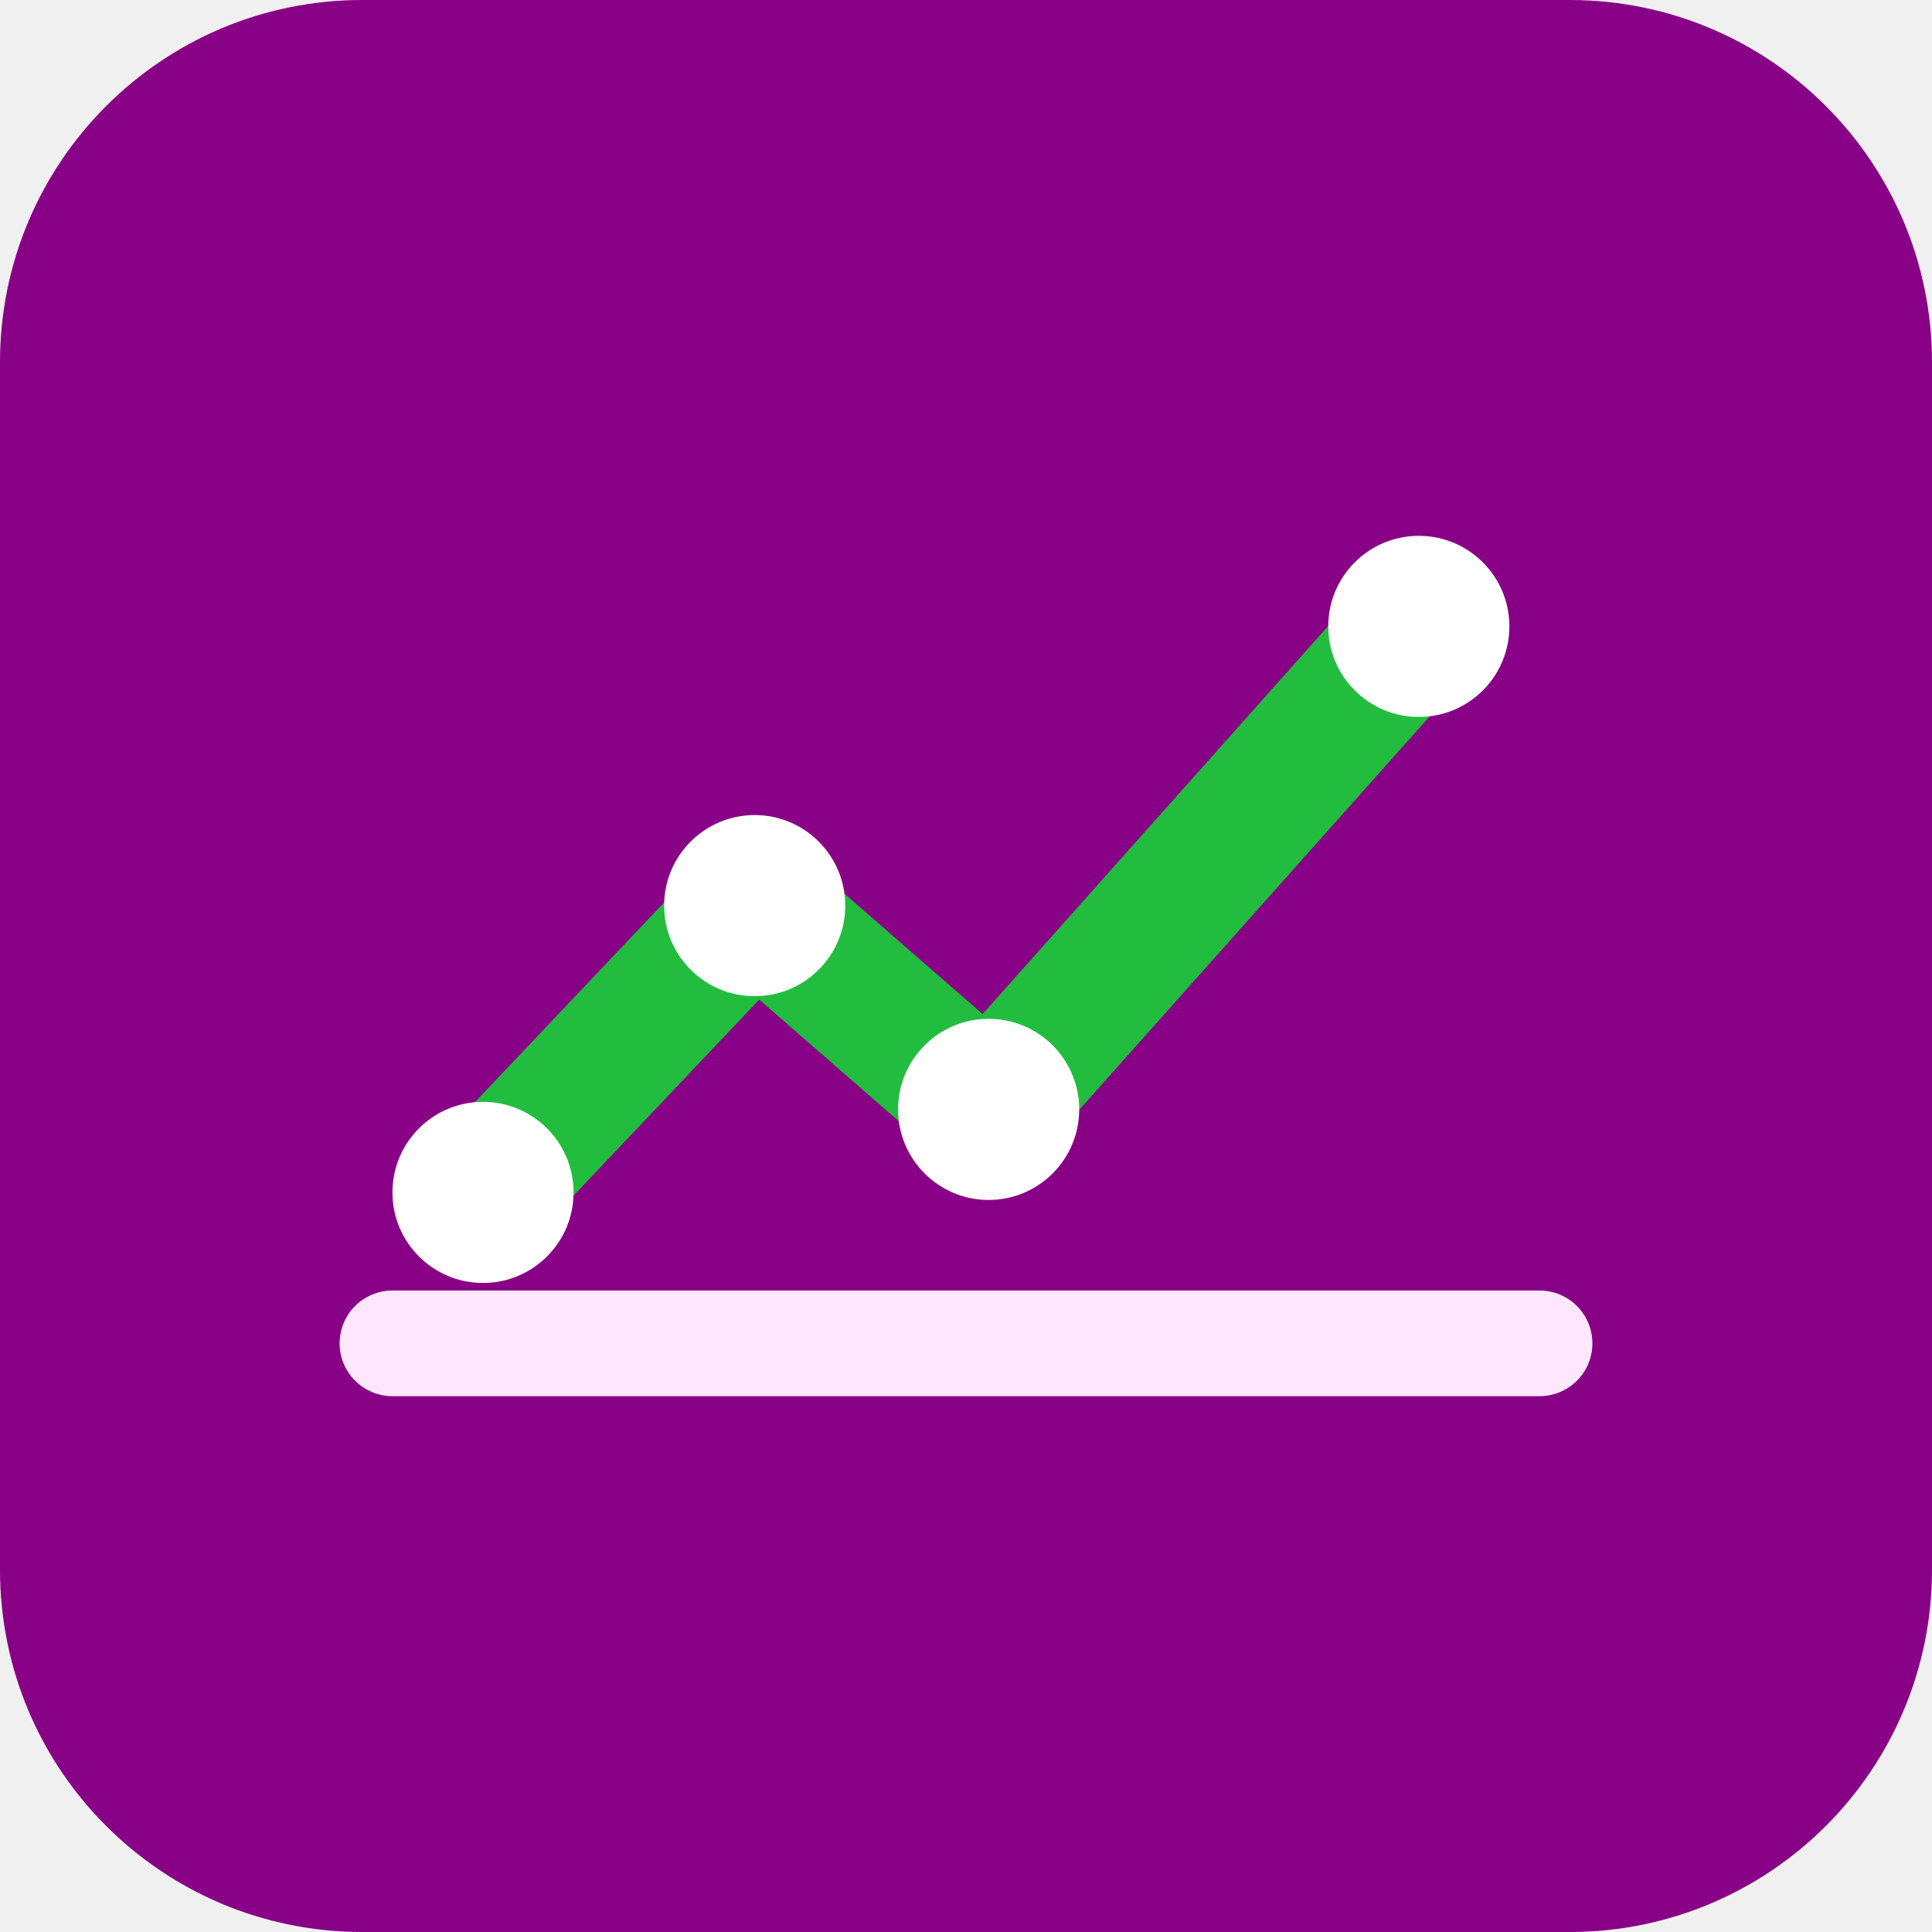
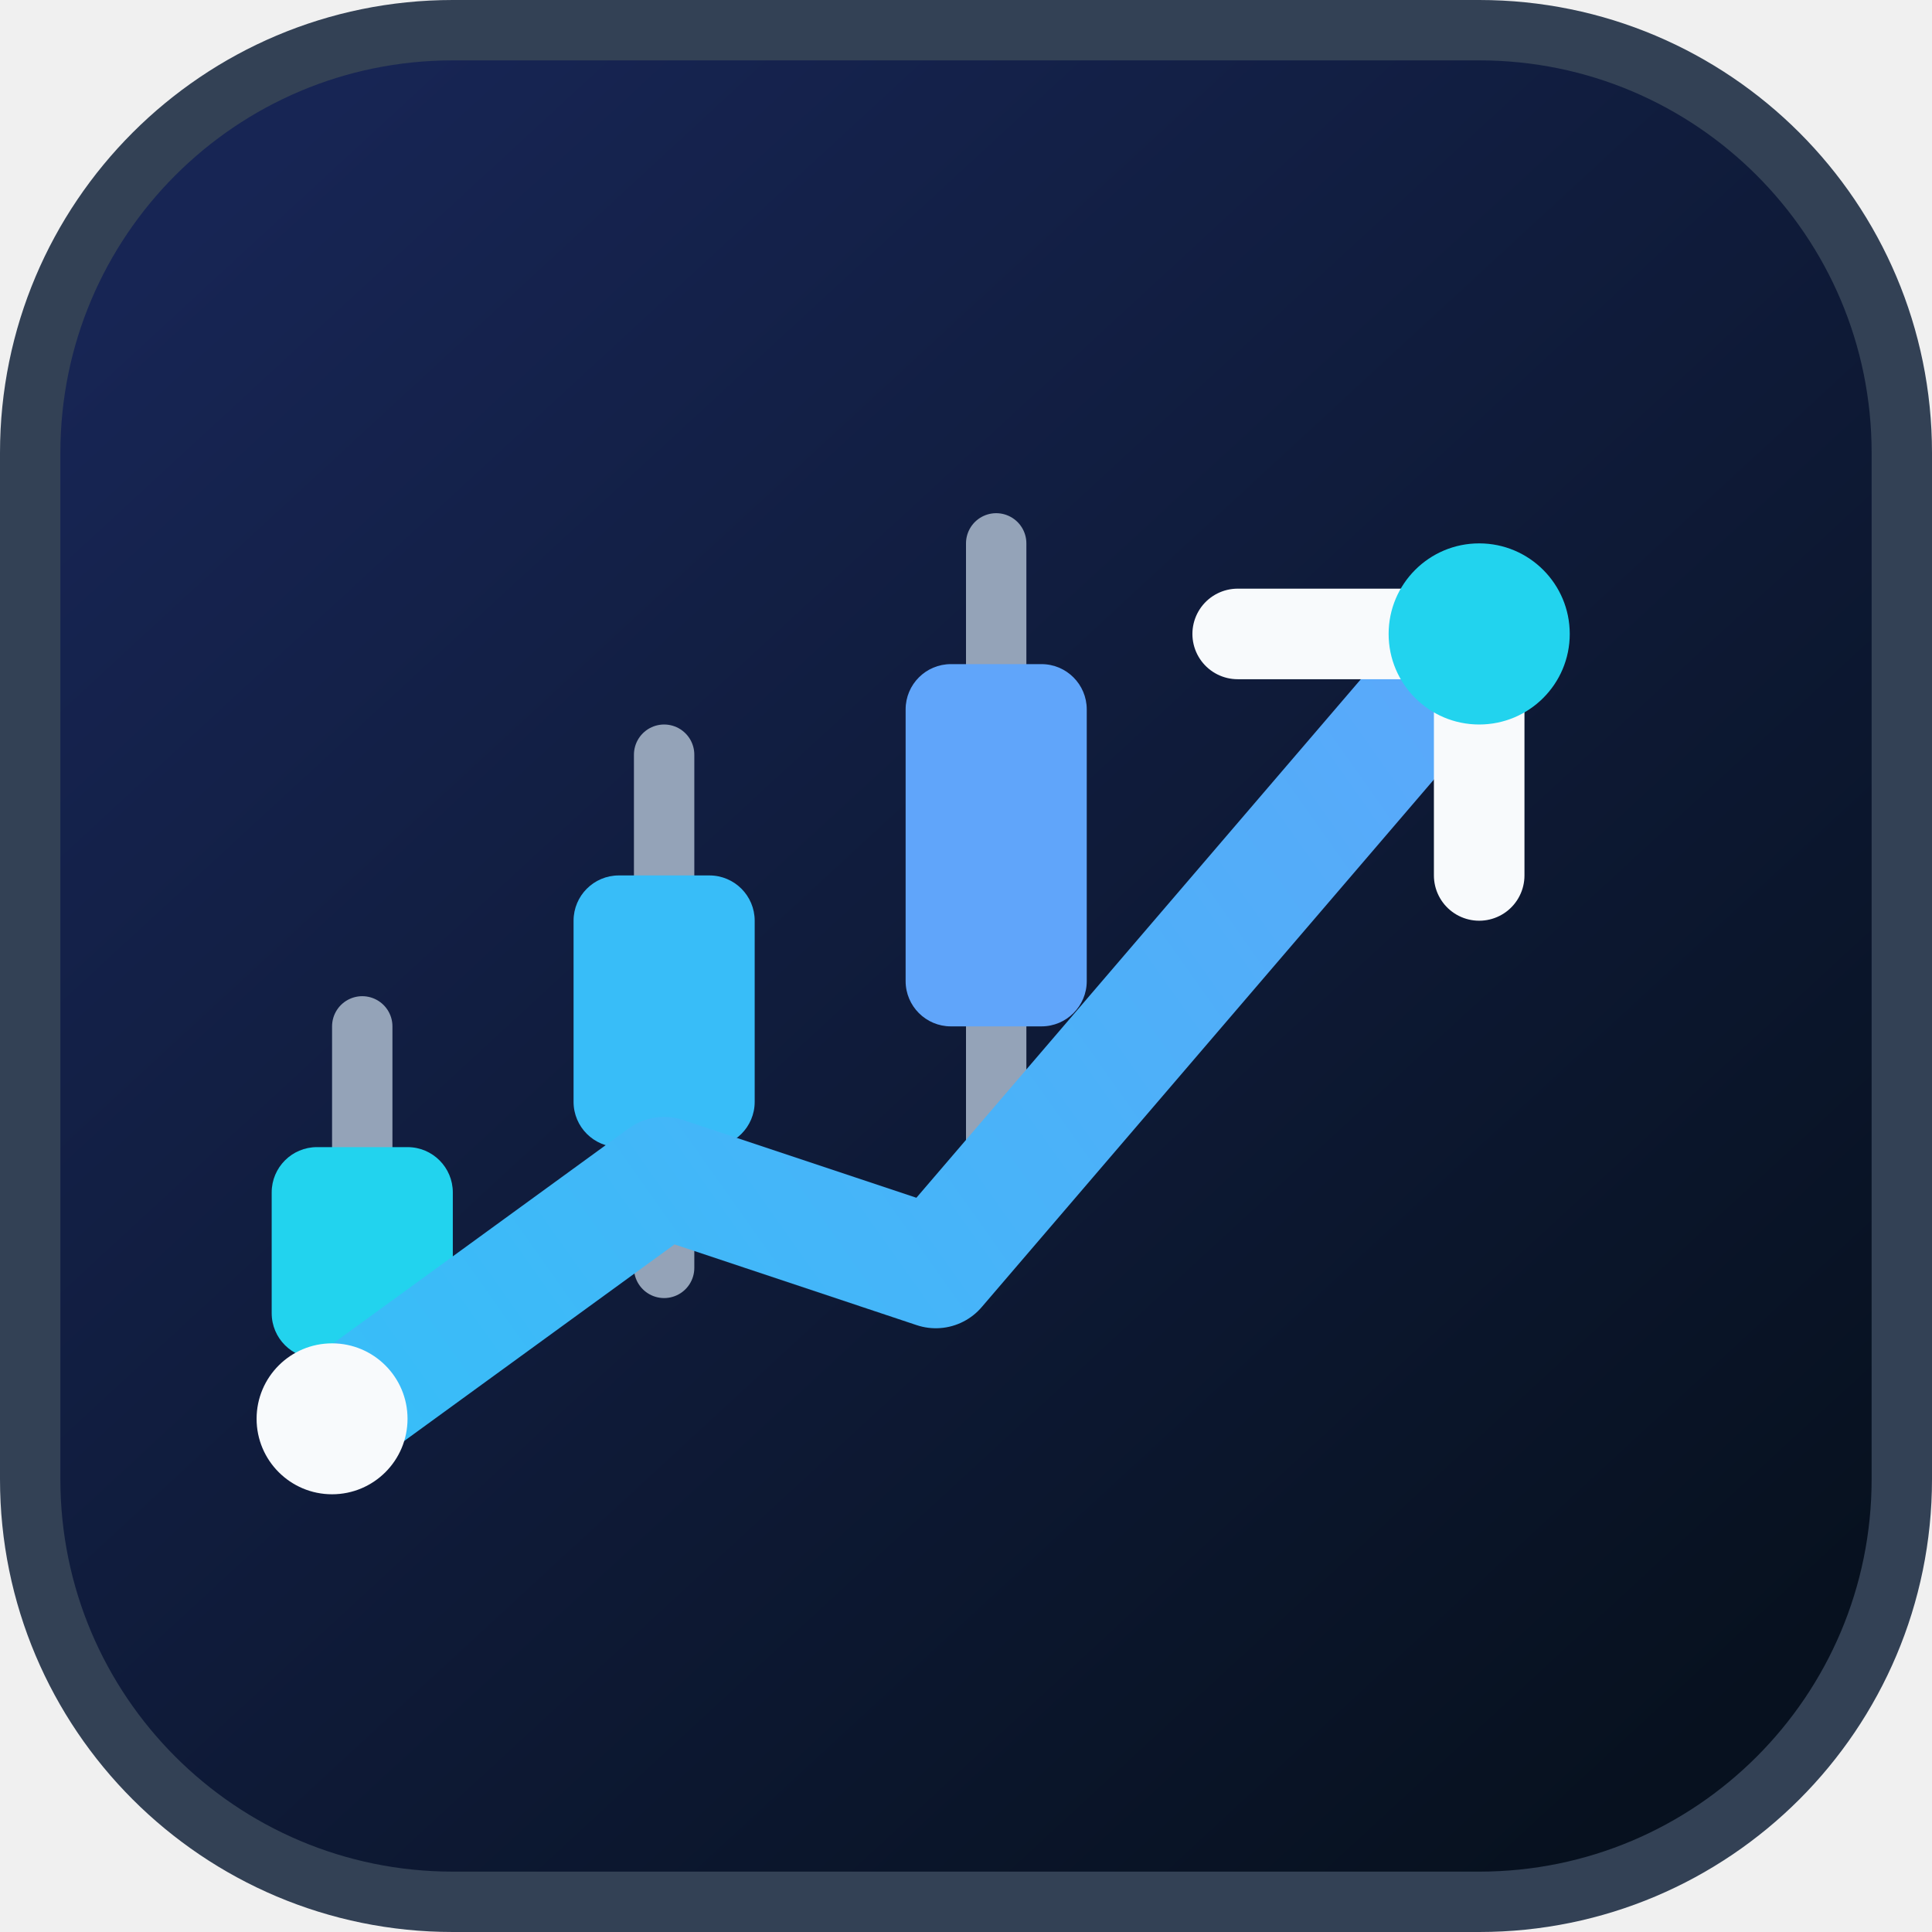
- <svg xmlns="http://www.w3.org/2000/svg" viewBox="0 0 512 512">
-   <rect width="512" height="512" rx="96" fill="#880085" />
-   <path d="M104 356h304" stroke="#ffe8ff" stroke-width="28" stroke-linecap="round" />
-   <path d="M128 316l72-76 62 54 114-128" fill="none" stroke="#22BD3F" stroke-width="36" stroke-linecap="round" stroke-linejoin="round" />
-   <circle cx="128" cy="316" r="24" fill="#ffffff" />
-   <circle cx="200" cy="240" r="24" fill="#ffffff" />
-   <circle cx="262" cy="294" r="24" fill="#ffffff" />
-   <circle cx="376" cy="166" r="24" fill="#ffffff" />
+ <svg xmlns="http://www.w3.org/2000/svg" viewBox="0 0 64 64" role="img" aria-label="AI Trading Terminal">
+   <defs>
+     <linearGradient id="terminal-bg" x1="8" y1="6" x2="56" y2="58" gradientUnits="userSpaceOnUse">
+       <stop stop-color="#172554" />
+       <stop offset="1" stop-color="#07111f" />
+     </linearGradient>
+     <linearGradient id="terminal-line" x1="12" y1="46" x2="53" y2="17" gradientUnits="userSpaceOnUse">
+       <stop stop-color="#38bdf8" />
+       <stop offset="1" stop-color="#60a5fa" />
+     </linearGradient>
+   </defs>
+   <rect x="1" y="1" width="62" height="62" rx="14" fill="url(#terminal-bg)" stroke="#334155" stroke-width="2" />
+   <path d="M12 48V34M22 42V25M33 39V18" stroke="#94a3b8" stroke-width="2" stroke-linecap="round" />
+   <rect x="9" y="38" width="6" height="7" rx="1.5" fill="#22d3ee" />
+   <rect x="19" y="29" width="6" height="9" rx="1.5" fill="#38bdf8" />
+   <rect x="30" y="22" width="6" height="12" rx="1.5" fill="#60a5fa" />
+   <path d="M11 47L22 39L31 42L49 21" fill="none" stroke="url(#terminal-line)" stroke-width="4" stroke-linecap="round" stroke-linejoin="round" />
+   <path d="M41 21H49V29" fill="none" stroke="#f8fafc" stroke-width="3" stroke-linecap="round" stroke-linejoin="round" />
+   <circle cx="11" cy="47" r="2.5" fill="#f8fafc" />
+   <circle cx="49" cy="21" r="3" fill="#22d3ee" />
</svg>
